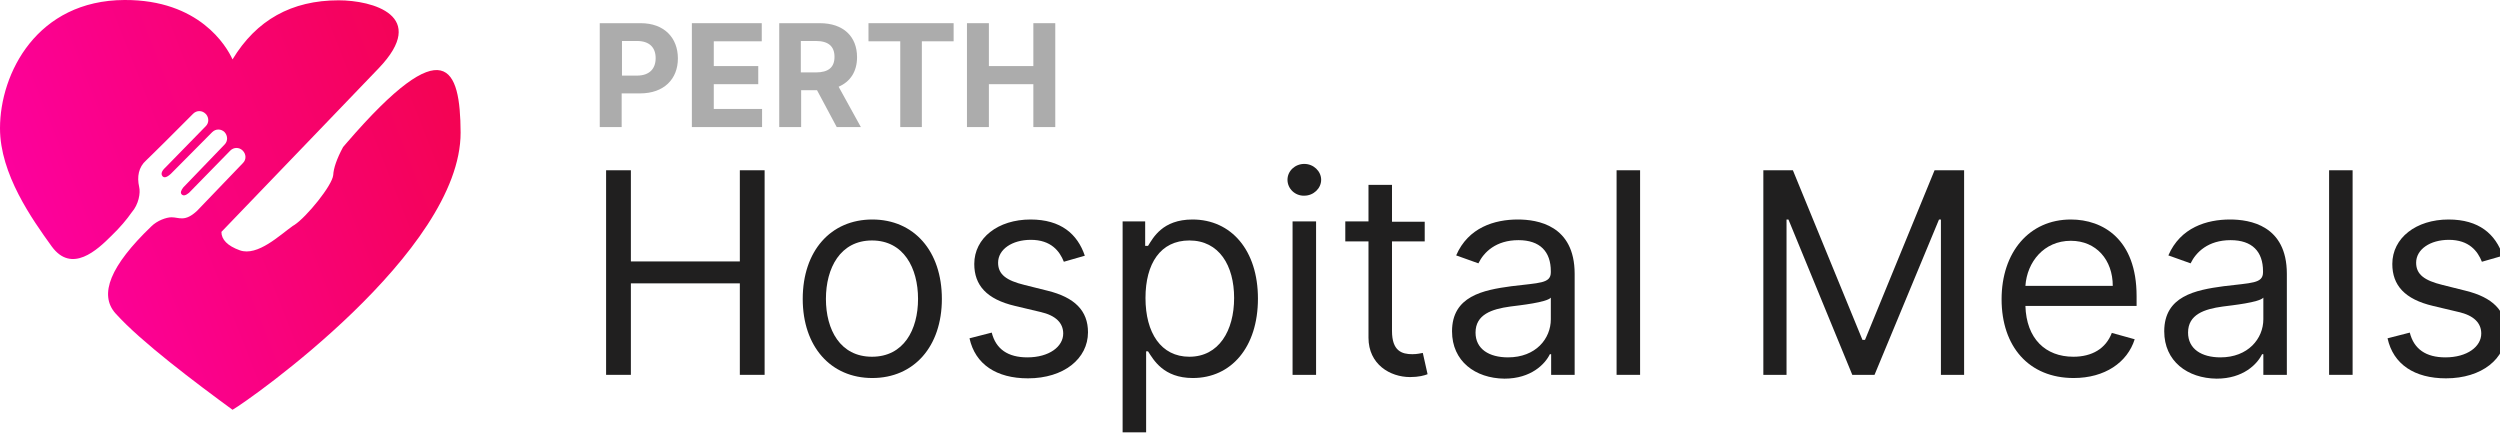
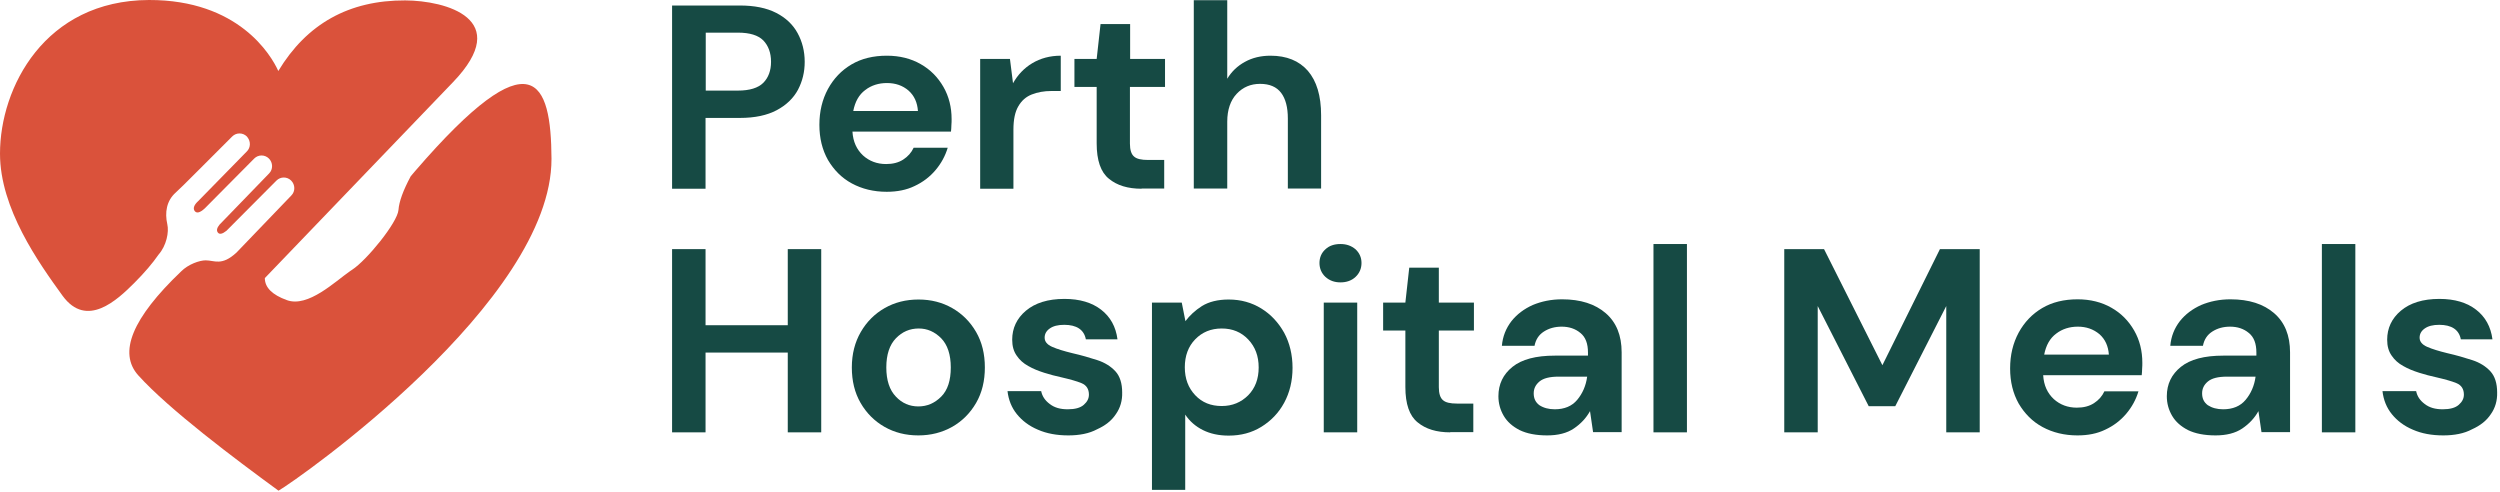
- <svg xmlns="http://www.w3.org/2000/svg" enable-background="new 0 0 787 137" viewBox="0 0 787 137">
-   <linearGradient id="a" gradientTransform="matrix(145.0002 0 0 -128.9988 -12672.015 60047.453)" gradientUnits="userSpaceOnUse" x1="88.463" x2="87.237" y1="465.211" y2="464.783">
-     <stop offset="0" stop-color="#f3034d" />
-     <stop offset="1" stop-color="#ff00b0" />
-   </linearGradient>
-   <g transform="translate(0 -3)">
-     <g enable-background="new" fill="#201f1f">
-       <path d="m190.8 56.6h7.8v28.7h34.3v-28.7h7.8v64.4h-7.8v-28.8h-34.3v28.8h-7.8z" />
-       <path d="m252.7 97.1c0-15.1 8.8-25 21.9-25s21.9 9.9 21.9 25c0 15-8.8 24.9-21.9 24.9s-21.9-9.9-21.9-24.9zm36.3 0c0-9.7-4.5-18.4-14.5-18.4s-14.5 8.7-14.5 18.4 4.5 18.2 14.5 18.2 14.5-8.5 14.5-18.2z" />
-       <path d="m334.9 85.4c-1.3-3.3-4-6.9-10.4-6.9-5.9 0-10.3 3-10.3 7.2 0 3.7 2.6 5.6 8.3 7l7.2 1.8c8.6 2.1 12.8 6.3 12.8 13.1 0 8.3-7.6 14.5-18.9 14.5-9.9 0-16.6-4.4-18.4-12.6l7-1.8c1.3 5.2 5.1 7.8 11.2 7.8 6.9 0 11.3-3.4 11.3-7.5 0-3.3-2.3-5.7-7.2-6.8l-8-1.9c-8.9-2.1-12.8-6.5-12.8-13.2 0-8.2 7.5-14 17.7-14 9.6 0 14.8 4.6 17.1 11.4z" />
-       <path d="m353.3 72.7h7.2v7.7h.9c1.6-2.5 4.5-8.3 14-8.3 12.2 0 20.6 9.7 20.6 24.9 0 15.3-8.4 25-20.5 25-9.3 0-12.4-5.8-14.1-8.4h-.6v25.5h-7.4v-66.4zm21.1 42.6c9.3 0 14.1-8.2 14.1-18.5 0-10.2-4.7-18.1-14.1-18.1-9.1 0-13.8 7.3-13.8 18.1 0 11 4.9 18.5 13.8 18.5z" />
-       <path d="m405.3 59.6c0-2.8 2.4-5 5.3-5s5.3 2.3 5.3 5-2.4 5-5.3 5c-2.9.1-5.3-2.2-5.3-5zm1.6 13.1h7.4v48.3h-7.4z" />
-       <path d="m448.5 79h-10.3v28.2c0 6.3 3.1 7.3 6.4 7.3 1.6 0 2.6-.3 3.3-.4l1.5 6.7c-1 .4-2.8.9-5.5.9-6.3 0-13.1-4-13.1-12.4v-30.3h-7.3v-6.3h7.3v-11.5h7.4v11.6h10.3z" />
-       <path d="m457.1 107.3c0-11.1 9.8-13 18.7-14.2 8.8-1.1 12.4-.8 12.4-4.4v-.3c0-6.2-3.4-9.8-10.2-9.8-7.1 0-10.9 3.8-12.6 7.3l-7-2.5c3.8-8.8 12.1-11.3 19.4-11.3 6.2 0 17.9 1.8 17.9 17.1v31.8h-7.4v-6.5h-.4c-1.5 3.1-5.9 7.7-14.3 7.7-9.2-.1-16.5-5.5-16.5-14.9zm31.1-3.8v-6.8c-1.3 1.5-9.7 2.4-12.8 2.8-5.8.8-10.9 2.5-10.9 8.2 0 5.2 4.3 7.8 10.2 7.8 8.8 0 13.5-5.9 13.5-12z" />
-       <path d="m516.3 121h-7.4v-64.4h7.4z" />
-       <path d="m564.4 56.6 21.9 53.4h.8l21.9-53.4h9.3v64.4h-7.3v-48.9h-.6l-20.3 48.9h-7l-20.1-48.9h-.6v48.9h-7.3v-64.4z" />
-       <path d="m630.1 97.2c0-14.8 8.7-25.1 21.8-25.1 10.1 0 20.7 6.2 20.7 24.1v3.1h-35c.3 10.3 6.3 16 15.1 16 5.8 0 10.2-2.5 12.1-7.5l7.2 2c-2.3 7.3-9.4 12.2-19.2 12.2-14.1 0-22.7-9.9-22.7-24.8zm35-4.2c0-8.2-5.2-14.2-13.2-14.2-8.5 0-13.8 6.7-14.3 14.2z" />
-       <path d="m681.3 107.3c0-11.1 9.8-13 18.7-14.2 8.8-1.1 12.4-.8 12.4-4.4v-.3c0-6.2-3.4-9.8-10.2-9.8-7.1 0-10.9 3.8-12.6 7.3l-7-2.5c3.8-8.8 12.1-11.3 19.4-11.3 6.2 0 17.9 1.8 17.9 17.1v31.8h-7.4v-6.5h-.4c-1.5 3.1-5.9 7.7-14.3 7.7-9.2-.1-16.5-5.5-16.5-14.9zm31.2-3.8v-6.8c-1.3 1.5-9.7 2.4-12.8 2.8-5.8.8-10.9 2.5-10.9 8.2 0 5.2 4.3 7.8 10.2 7.8 8.7 0 13.5-5.9 13.5-12z" />
-       <path d="m740.6 121h-7.4v-64.4h7.4z" />
-       <path d="m781.3 85.4c-1.3-3.3-4-6.9-10.4-6.9-5.9 0-10.3 3-10.3 7.2 0 3.7 2.6 5.6 8.3 7l7.2 1.8c8.6 2.1 12.8 6.3 12.8 13.1 0 8.3-7.6 14.5-18.9 14.5-9.9 0-16.6-4.4-18.4-12.6l7-1.8c1.3 5.2 5.1 7.8 11.2 7.8 6.9 0 11.3-3.4 11.3-7.5 0-3.3-2.3-5.7-7.2-6.8l-8-1.9c-8.9-2.1-12.8-6.5-12.8-13.2 0-8.2 7.5-14 17.7-14 9.6 0 14.8 4.6 17.1 11.4z" />
+ <svg xmlns="http://www.w3.org/2000/svg" version="1.1" id="Layer_1" x="0px" y="0px" viewBox="0 0 1225.3 241" style="enable-background:new 0 0 1225.3 241;" xml:space="preserve">
+   <style type="text/css">
+ 	.st0{fill-rule:evenodd;clip-rule:evenodd;fill:#DA523B;}
+ 	.st1{enable-background:new    ;}
+ 	.st2{fill:#164A44;}
+ </style>
+   <g id="Isolation_Mode">
+     <path class="st0" d="M73,0c43.9-0.1,59.9,27,63.4,34.8c14-23.2,34.7-34.7,62.2-34.6c19.8,0.1,53.2,9,23.5,40   c-20.5,21.4-51.3,53.4-92.3,96.1c0,4.6,3.6,8.2,10.8,10.8c10.4,3.8,23.7-9.2,31.1-14.3l0.9-0.6c7.1-4.6,22.2-23.1,22.7-29.3   c0.3-4.1,2.3-9.6,6-16.5l2.2-2.6c57.8-67,66.6-44,66.8-6c0.2,70-124.4,157.3-133.8,162.7c-21.6-15.8-53.6-39.8-68.7-56.5   c-10-11.1-3-28.1,21-51c3.5-3.5,9-5.4,12-5.4c4.4,0,7.8,2.9,15.1-3.8l26.9-28c2-2,1.9-5.3-0.1-7.3s-5.2-2-7.2,0L111,113.1   c-2,1.6-3.4,1.9-4.2,0.9c-0.8-1-0.5-2.3,0.8-3.9L131.9,85c2-2,1.9-5.3-0.1-7.3s-5.2-2-7.2,0l-24.2,24.4c-2.4,2.2-4,2.6-5,1.3   c-0.9-1.3-0.3-3,1.8-4.9L121,74.2c1.9-1.9,1.9-4.9,0.3-6.9l-0.3-0.4c-2-2-5.2-2-7.2,0L97.1,83.6c-6,6-9.6,9.6-10.9,10.7l-0.1,0.1   c-4.5,4-5.4,9.8-4.1,15.5c0.9,3.8-0.4,10.5-4.3,14.9c-2.9,4.2-6.9,8.9-11.9,13.9c-8.4,8.4-23.3,22.4-35.1,6.3   C18.9,128.7,0,102.2,0,75.3C0,42.9,21.9,0.2,73,0z" />
+     <g class="st1">
+       <path class="st2" d="M329.4,92.5V2.7h33.2c7.2,0,13.1,1.2,17.8,3.6c4.7,2.4,8.2,5.7,10.5,9.9c2.3,4.2,3.5,8.9,3.5,14.1    c0,5-1.1,9.5-3.3,13.7c-2.2,4.1-5.7,7.5-10.4,10c-4.7,2.5-10.7,3.8-18.1,3.8h-16.8v34.7H329.4z M345.9,44.4h15.8    c5.7,0,9.9-1.3,12.4-3.8c2.5-2.5,3.8-6,3.8-10.3c0-4.4-1.3-7.9-3.8-10.5c-2.5-2.5-6.6-3.8-12.4-3.8h-15.8V44.4z" />
+       <path class="st2" d="M434.6,94c-6.4,0-12.1-1.4-17.1-4.1c-5-2.7-8.8-6.6-11.7-11.5c-2.8-5-4.2-10.7-4.2-17.2    c0-6.6,1.4-12.4,4.2-17.6c2.8-5.1,6.6-9.1,11.5-12c4.9-2.9,10.7-4.3,17.4-4.3c6.2,0,11.8,1.4,16.5,4.1c4.8,2.7,8.5,6.5,11.2,11.2    c2.7,4.7,4,10,4,15.8c0,0.9,0,1.9-0.1,2.9c0,1-0.1,2.1-0.2,3.2h-48.3c0.3,5,2.1,8.8,5.2,11.7c3.1,2.8,6.9,4.2,11.3,4.2    c3.3,0,6.1-0.7,8.4-2.2c2.3-1.5,4-3.4,5.1-5.8h16.7c-1.2,4-3.2,7.7-6,11c-2.8,3.3-6.2,5.9-10.3,7.8C444.3,93.1,439.7,94,434.6,94z     M434.7,40.7c-4,0-7.6,1.1-10.6,3.4c-3.1,2.3-5,5.7-5.9,10.3h31.7c-0.3-4.2-1.8-7.5-4.6-10C442.4,41.9,438.9,40.7,434.7,40.7z" />
+       <path class="st2" d="M480.4,92.5V28.9H495l1.5,11.9c2.3-4.1,5.4-7.4,9.4-9.8c4-2.4,8.7-3.7,14-3.7v17.3h-4.6    c-3.6,0-6.8,0.6-9.6,1.7c-2.8,1.1-5,3-6.6,5.8c-1.6,2.7-2.4,6.5-2.4,11.4v29H480.4z" />
+       <path class="st2" d="M559.5,92.5c-6.7,0-12-1.6-16-4.9c-4-3.2-6-9-6-17.3V42.6h-10.9V28.9h10.9l1.9-17.1h14.5v17.1H571v13.7h-17.2    v27.8c0,3.1,0.7,5.2,2,6.3c1.3,1.2,3.6,1.7,6.9,1.7h7.9v14H559.5z" />
+       <path class="st2" d="M585.1,92.5V0.1h16.4v38.5c2.1-3.5,5-6.3,8.7-8.3c3.6-2,7.8-3,12.5-3c7.9,0,14,2.5,18.3,7.4    c4.3,5,6.5,12.2,6.5,21.8v35.9h-16.3V58.1c0-5.5-1.1-9.7-3.3-12.6c-2.2-2.9-5.6-4.4-10.3-4.4c-4.6,0-8.4,1.6-11.5,4.9    c-3,3.2-4.6,7.8-4.6,13.6v32.8H585.1z" />
    </g>
-     <g enable-background="new" fill="#acacac">
-       <path d="m188.8 10.3h12.9c7.4 0 11.7 4.6 11.7 11.1s-4.4 11-11.9 11h-5.8v10.6h-6.9zm11.7 16.5c4 0 5.9-2.2 5.9-5.5s-1.9-5.4-5.9-5.4h-4.7v10.9z" />
-       <path d="m217.8 10.3h22v5.7h-15.1v7.8h14v5.7h-14v7.8h15.2v5.7h-22.1z" />
-       <path d="m245.2 10.3h12.9c7.4 0 11.7 4.2 11.7 10.7 0 4.5-2.1 7.7-5.8 9.3l7 12.7h-7.6l-6.2-11.6h-5v11.6h-6.9v-32.7zm11.6 15.5c4 0 5.9-1.6 5.9-4.9s-1.9-5-5.9-5h-4.7v9.9z" />
-       <path d="m273.3 10.3h26.9v5.7h-10v27h-6.8v-27h-10v-5.7z" />
-       <path d="m304.4 10.3h6.9v13.5h14v-13.5h6.9v32.7h-6.9v-13.5h-14v13.5h-6.9z" />
+     <g class="st1">
+       <path class="st2" d="M329.4,211.9v-89.8h16.4v37.3h40.3v-37.3h16.4v89.8h-16.4v-39.1h-40.3v39.1H329.4z" />
+       <path class="st2" d="M450.1,213.4c-6.2,0-11.7-1.4-16.6-4.2c-4.9-2.8-8.8-6.7-11.7-11.7c-2.9-5-4.3-10.8-4.3-17.4    c0-6.6,1.5-12.4,4.4-17.4c2.9-5,6.8-8.9,11.7-11.7c4.9-2.8,10.4-4.2,16.6-4.2c6.1,0,11.6,1.4,16.5,4.2c4.9,2.8,8.8,6.7,11.7,11.7    c2.9,5,4.3,10.8,4.3,17.4c0,6.6-1.4,12.4-4.3,17.4c-2.9,5-6.8,8.9-11.7,11.7C461.7,212,456.2,213.4,450.1,213.4z M450.1,199.2    c4.3,0,8-1.6,11.2-4.8c3.2-3.2,4.7-8,4.7-14.3c0-6.3-1.6-11.1-4.7-14.3c-3.2-3.2-6.8-4.8-11-4.8c-4.4,0-8.1,1.6-11.2,4.8    c-3.1,3.2-4.7,8-4.7,14.3c0,6.3,1.6,11.1,4.7,14.3C442.1,197.6,445.8,199.2,450.1,199.2z" />
+       <path class="st2" d="M523.6,213.4c-5.6,0-10.6-0.9-14.9-2.8c-4.3-1.8-7.7-4.4-10.3-7.6c-2.6-3.2-4.1-7-4.6-11.3h16.5    c0.5,2.5,1.9,4.6,4.2,6.3c2.3,1.8,5.2,2.6,8.8,2.6s6.2-0.7,7.9-2.2c1.7-1.5,2.5-3.1,2.5-5c0-2.7-1.2-4.6-3.6-5.6    c-2.4-1-5.7-1.9-10-2.9c-2.7-0.6-5.5-1.3-8.3-2.2c-2.8-0.9-5.4-1.9-7.8-3.3c-2.4-1.3-4.3-3-5.7-5.1c-1.5-2.1-2.2-4.7-2.2-7.8    c0-5.6,2.2-10.4,6.7-14.2c4.5-3.8,10.8-5.8,18.9-5.8c7.5,0,13.5,1.8,18,5.3c4.5,3.5,7.2,8.3,8,14.5h-15.5    c-0.9-4.7-4.5-7.1-10.6-7.1c-3.1,0-5.4,0.6-7.1,1.8c-1.7,1.2-2.5,2.7-2.5,4.5c0,1.9,1.2,3.4,3.7,4.5c2.5,1.1,5.8,2.1,9.9,3.1    c4.4,1,8.5,2.2,12.2,3.4c3.7,1.2,6.7,3.1,8.9,5.5c2.2,2.4,3.3,5.9,3.3,10.4c0.1,3.9-0.9,7.5-3.1,10.6c-2.1,3.2-5.2,5.6-9.2,7.4    C533.8,212.5,529,213.4,523.6,213.4z" />
+       <path class="st2" d="M564.6,240.1v-91.8h14.6l1.8,9.1c2.1-2.8,4.8-5.3,8.1-7.4c3.4-2.1,7.8-3.2,13.1-3.2c6,0,11.3,1.5,16,4.4    c4.7,2.9,8.4,6.9,11.2,11.9c2.7,5,4.1,10.8,4.1,17.2s-1.4,12.1-4.1,17.1c-2.7,5-6.5,8.9-11.2,11.8c-4.7,2.9-10,4.3-16,4.3    c-4.8,0-9-0.9-12.6-2.7c-3.6-1.8-6.5-4.3-8.7-7.6v36.9H564.6z M598.8,199c5.2,0,9.5-1.8,13-5.3c3.4-3.5,5.1-8,5.1-13.6    c0-5.6-1.7-10.1-5.1-13.7c-3.4-3.6-7.7-5.4-13-5.4c-5.3,0-9.6,1.8-13,5.3c-3.4,3.5-5.1,8.1-5.1,13.7c0,5.6,1.7,10.1,5.1,13.7    C589.2,197.3,593.5,199,598.8,199z" />
+       <path class="st2" d="M657,138.4c-3,0-5.4-0.9-7.4-2.7c-1.9-1.8-2.9-4.1-2.9-6.8c0-2.7,1-5,2.9-6.7c1.9-1.8,4.4-2.6,7.4-2.6    c3,0,5.4,0.9,7.4,2.6c1.9,1.8,2.9,4,2.9,6.7c0,2.7-1,5-2.9,6.8C662.5,137.5,660,138.4,657,138.4z M648.8,211.9v-63.6h16.4v63.6    H648.8z" />
+       <path class="st2" d="M710.8,211.9c-6.7,0-12-1.6-16-4.9c-4-3.2-6-9-6-17.3V162h-10.9v-13.7h10.9l1.9-17.1h14.5v17.1h17.2V162    h-17.2v27.8c0,3.1,0.7,5.2,2,6.3c1.3,1.2,3.6,1.7,6.9,1.7h8v14H710.8z" />
+       <path class="st2" d="M758.3,213.4c-5.5,0-10-0.9-13.5-2.6c-3.5-1.8-6.1-4.1-7.8-7c-1.7-2.9-2.6-6.1-2.6-9.6    c0-5.9,2.3-10.7,6.9-14.4c4.6-3.7,11.5-5.5,20.8-5.5h16.2v-1.5c0-4.4-1.2-7.6-3.7-9.6c-2.5-2.1-5.6-3.1-9.2-3.1    c-3.3,0-6.2,0.8-8.7,2.4c-2.5,1.6-4,3.9-4.6,7h-16c0.4-4.6,2-8.6,4.7-12.1c2.7-3.4,6.2-6,10.4-7.9c4.3-1.8,9.1-2.8,14.4-2.8    c9.1,0,16.2,2.3,21.4,6.8c5.2,4.5,7.8,10.9,7.8,19.2v39.1h-14l-1.5-10.3c-1.9,3.4-4.5,6.2-7.9,8.5    C768,212.3,763.6,213.4,758.3,213.4z M762,200.6c4.7,0,8.4-1.5,11-4.6c2.6-3.1,4.3-6.9,4.9-11.4h-14c-4.4,0-7.5,0.8-9.4,2.4    c-1.9,1.6-2.8,3.5-2.8,5.8c0,2.5,0.9,4.4,2.8,5.8C756.5,199.9,759,200.6,762,200.6z" />
+       <path class="st2" d="M810.4,211.9v-92.3h16.4v92.3H810.4z" />
+       <path class="st2" d="M874.5,211.9v-89.8H894l28.6,56.9l28.2-56.9h19.5v89.8h-16.4v-61.9l-25,49.1h-13l-25-49.1v61.9H874.5z" />
+       <path class="st2" d="M1018.2,213.4c-6.4,0-12.1-1.4-17.1-4.1c-5-2.7-8.8-6.6-11.7-11.5c-2.8-5-4.2-10.7-4.2-17.2    c0-6.6,1.4-12.4,4.2-17.6c2.8-5.1,6.6-9.1,11.5-12c4.9-2.9,10.7-4.3,17.4-4.3c6.2,0,11.8,1.4,16.5,4.1c4.8,2.7,8.5,6.5,11.2,11.2    s4,10,4,15.8c0,0.9,0,1.9-0.1,2.9c0,1-0.1,2.1-0.2,3.2h-48.3c0.3,5,2.1,8.8,5.2,11.7c3.1,2.8,6.9,4.2,11.3,4.2    c3.3,0,6.1-0.7,8.4-2.2c2.3-1.5,4-3.4,5.1-5.8h16.7c-1.2,4-3.2,7.7-6,11c-2.8,3.3-6.2,5.9-10.3,7.8    C1027.9,212.5,1023.4,213.4,1018.2,213.4z M1018.4,160.1c-4,0-7.6,1.1-10.6,3.4c-3.1,2.3-5,5.7-5.9,10.3h31.7    c-0.3-4.2-1.8-7.5-4.6-10C1026,161.3,1022.5,160.1,1018.4,160.1z" />
+       <path class="st2" d="M1085.9,213.4c-5.5,0-10-0.9-13.5-2.6c-3.5-1.8-6.1-4.1-7.8-7c-1.7-2.9-2.6-6.1-2.6-9.6    c0-5.9,2.3-10.7,6.9-14.4c4.6-3.7,11.5-5.5,20.8-5.5h16.2v-1.5c0-4.4-1.2-7.6-3.7-9.6c-2.5-2.1-5.6-3.1-9.2-3.1    c-3.3,0-6.2,0.8-8.7,2.4c-2.5,1.6-4,3.9-4.6,7h-16c0.4-4.6,2-8.6,4.7-12.1c2.7-3.4,6.2-6,10.4-7.9c4.3-1.8,9.1-2.8,14.4-2.8    c9.1,0,16.2,2.3,21.4,6.8c5.2,4.5,7.8,10.9,7.8,19.2v39.1h-14l-1.5-10.3c-1.9,3.4-4.5,6.2-7.9,8.5    C1095.6,212.3,1091.2,213.4,1085.9,213.4z M1089.6,200.6c4.7,0,8.4-1.5,11-4.6c2.6-3.1,4.3-6.9,4.9-11.4h-14    c-4.4,0-7.5,0.8-9.4,2.4c-1.9,1.6-2.8,3.5-2.8,5.8c0,2.5,0.9,4.4,2.8,5.8C1084.1,199.9,1086.6,200.6,1089.6,200.6z" />
+       <path class="st2" d="M1138,211.9v-92.3h16.4v92.3H1138z" />
+       <path class="st2" d="M1197.5,213.4c-5.6,0-10.6-0.9-14.9-2.8c-4.3-1.8-7.7-4.4-10.3-7.6c-2.6-3.2-4.1-7-4.6-11.3h16.5    c0.5,2.5,1.9,4.6,4.2,6.3c2.3,1.8,5.2,2.6,8.8,2.6c3.6,0,6.2-0.7,7.9-2.2c1.7-1.5,2.5-3.1,2.5-5c0-2.7-1.2-4.6-3.6-5.6    c-2.4-1-5.7-1.9-10-2.9c-2.7-0.6-5.5-1.3-8.3-2.2c-2.8-0.9-5.4-1.9-7.8-3.3c-2.4-1.3-4.3-3-5.7-5.1c-1.5-2.1-2.2-4.7-2.2-7.8    c0-5.6,2.2-10.4,6.7-14.2c4.5-3.8,10.8-5.8,18.9-5.8c7.5,0,13.5,1.8,18,5.3c4.5,3.5,7.2,8.3,8,14.5h-15.5    c-0.9-4.7-4.5-7.1-10.6-7.1c-3.1,0-5.4,0.6-7.1,1.8c-1.7,1.2-2.5,2.7-2.5,4.5c0,1.9,1.2,3.4,3.7,4.5c2.5,1.1,5.8,2.1,9.9,3.1    c4.4,1,8.5,2.2,12.2,3.4c3.7,1.2,6.7,3.1,8.9,5.5c2.2,2.4,3.3,5.9,3.3,10.4c0.1,3.9-0.9,7.5-3.1,10.6c-2.1,3.2-5.2,5.6-9.2,7.4    C1207.7,212.5,1202.9,213.4,1197.5,213.4z" />
    </g>
-     <path clip-rule="evenodd" d="m39.2 3c23.5-.1 32.1 14.5 34 18.7 7.5-12.4 18.6-18.6 33.4-18.6 10.6 0 28.5 4.8 12.6 21.4-11 11.5-27.5 28.6-49.5 51.5 0 2.4 1.9 4.4 5.8 5.8 5.6 2 12.7-4.9 16.7-7.7l.5-.3c3.8-2.5 11.9-12.4 12.2-15.7.1-2.1 1.1-5.1 3.1-8.8l1.2-1.4c31-35.9 35.7-23.6 35.8-3.2.1 37.6-66.7 84.4-71.8 87.3-11.6-8.5-28.8-21.4-36.8-30.3-5.4-6-1.6-15.1 11.2-27.4 1.9-1.9 4.8-2.9 6.4-2.9 2.4 0 4.2 1.6 8.1-2.1l14.4-15c1.1-1.1 1-2.8-.1-3.9s-2.8-1.1-3.9 0l-13 13.3c-1.1.9-1.8 1-2.3.5s-.2-1.3.5-2.2l13-13.5c1.1-1.1 1-2.8 0-3.9-1.1-1.1-2.8-1.1-3.9 0l-13 13.1c-1.3 1.2-2.2 1.4-2.7.7s-.2-1.6 1-2.7l12.7-13c1-1 1-2.6.1-3.7l-.2-.2c-1.1-1.1-2.8-1.1-3.9 0l-8.9 8.9c-3.2 3.2-5.2 5.1-5.8 5.7l-.1.1c-2.4 2.1-2.9 5.2-2.2 8.3.5 2-.2 5.6-2.3 8-1.6 2.3-3.7 4.8-6.4 7.4-4.5 4.5-12.5 12-18.8 3.4-6.2-8.6-16.3-22.8-16.3-37.2 0-17.4 11.7-40.3 39.2-40.4z" fill="url(#a)" fill-rule="evenodd" />
  </g>
</svg>
